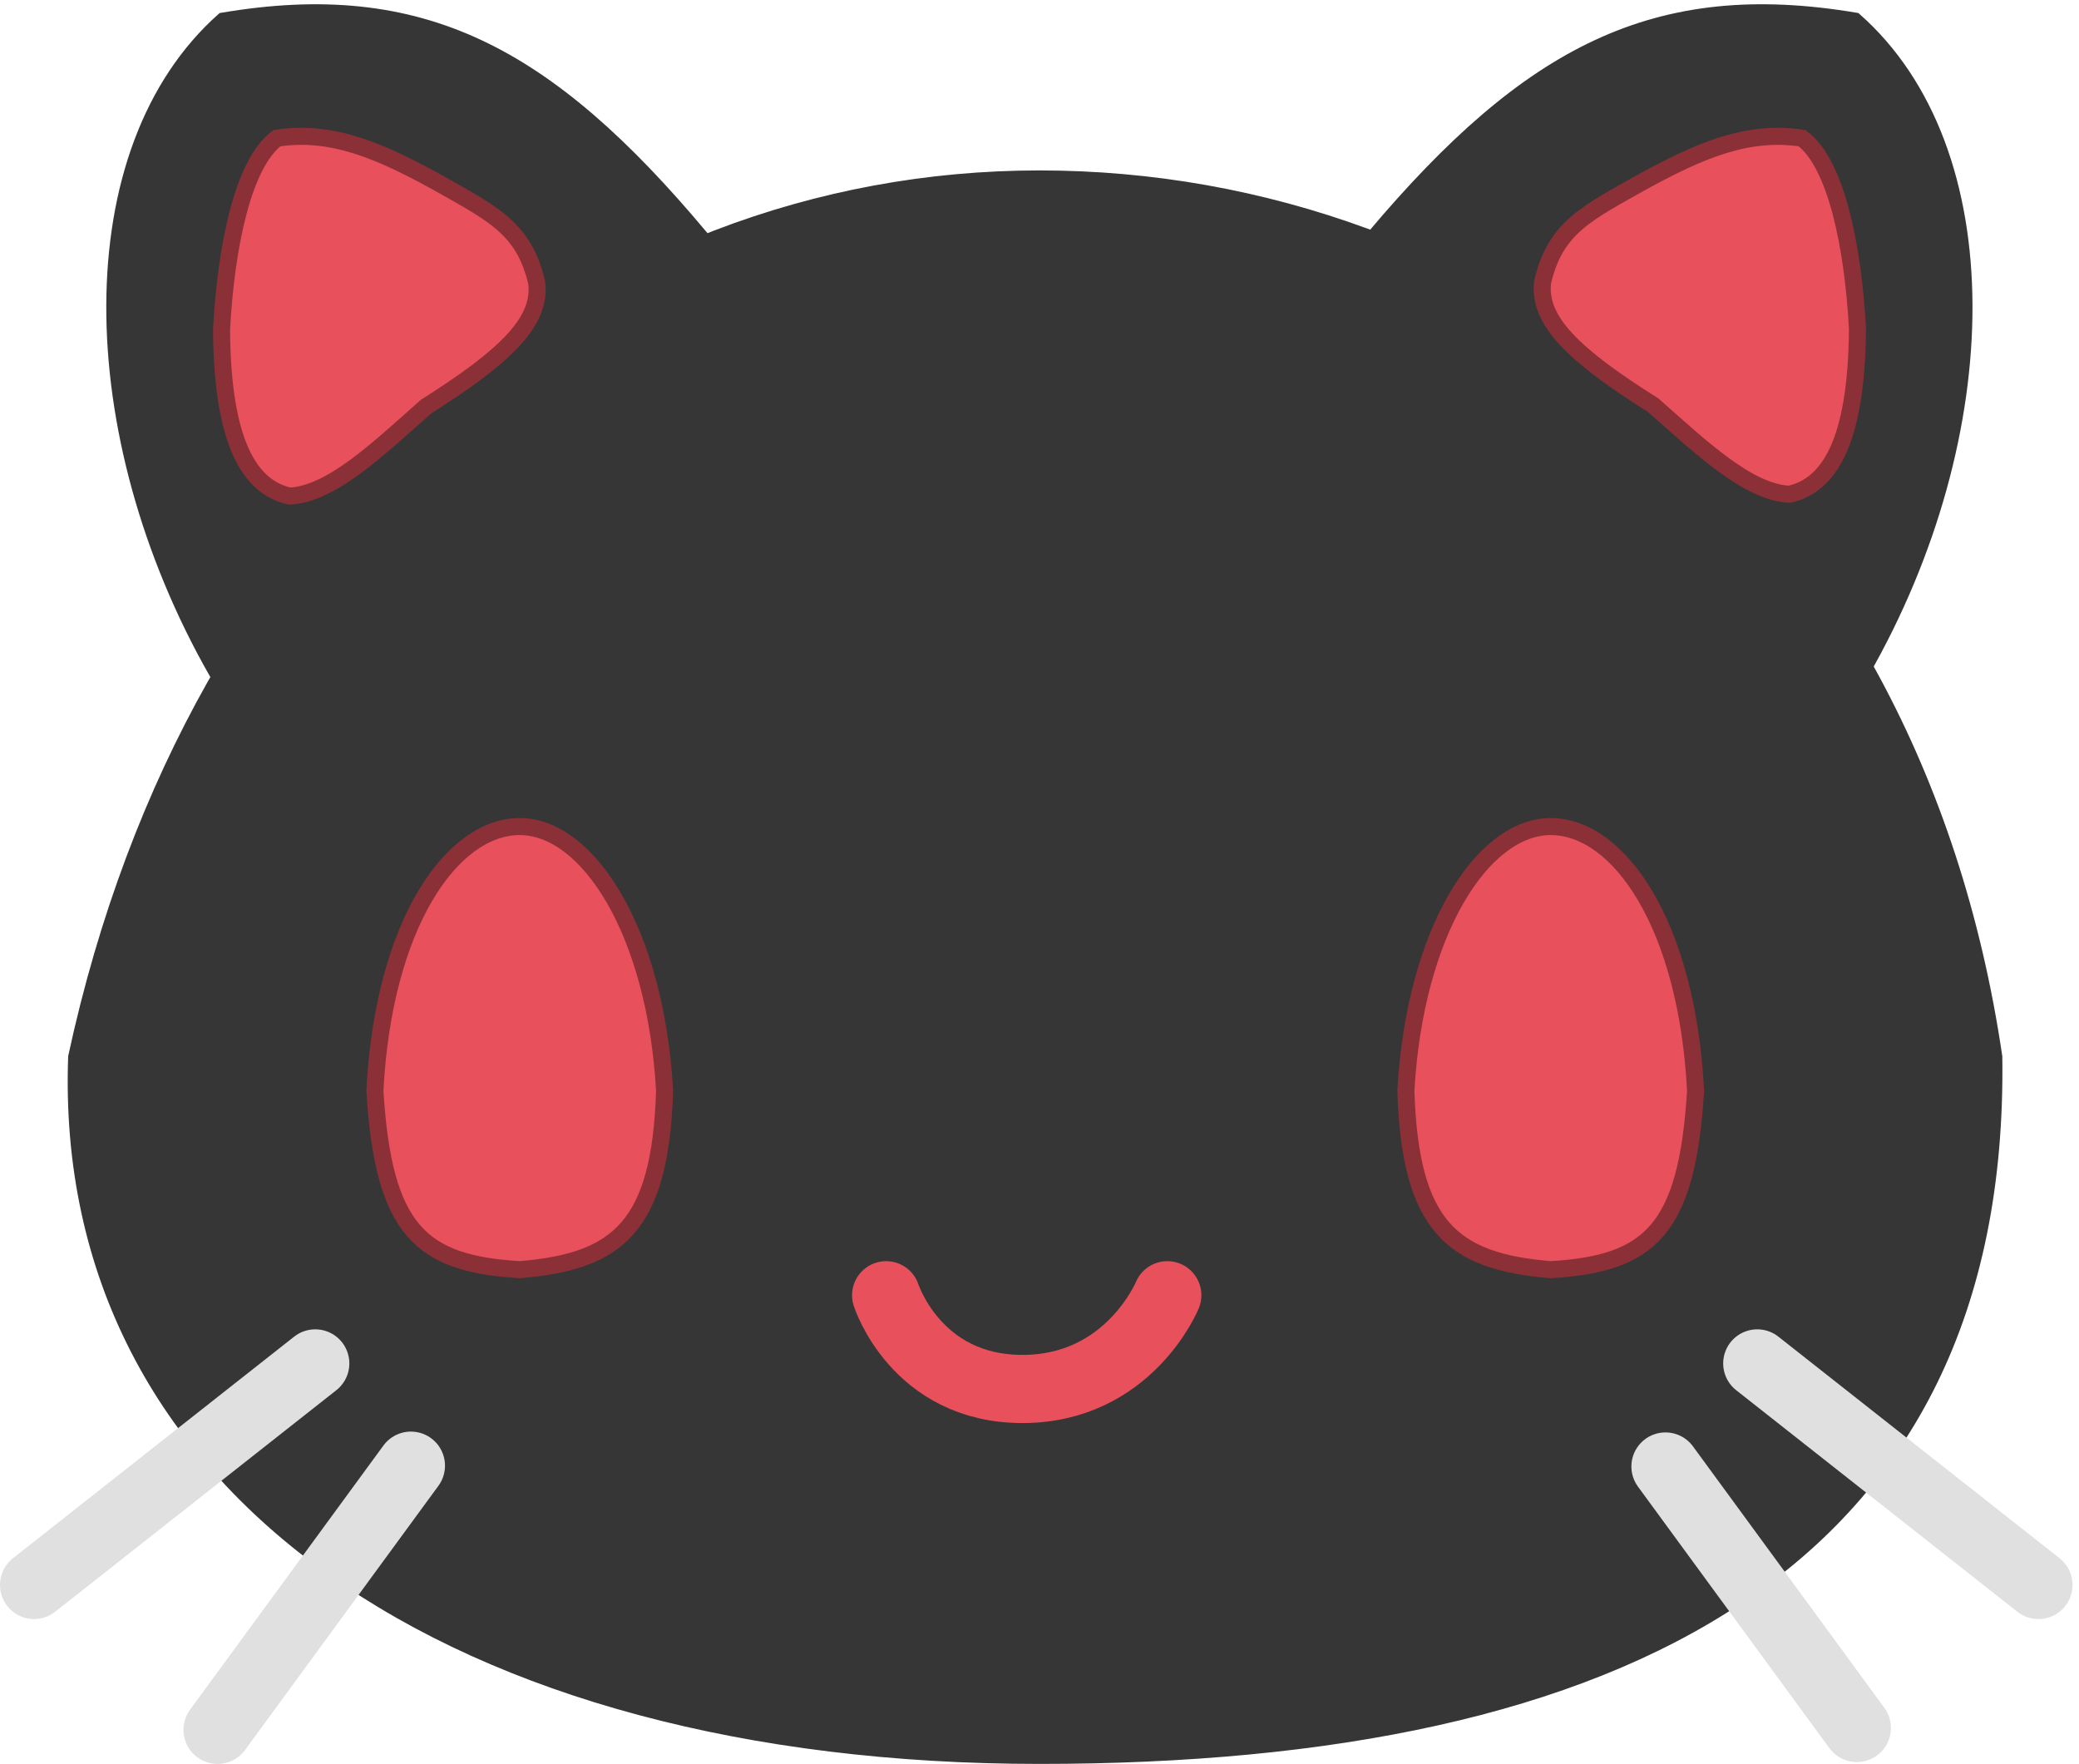
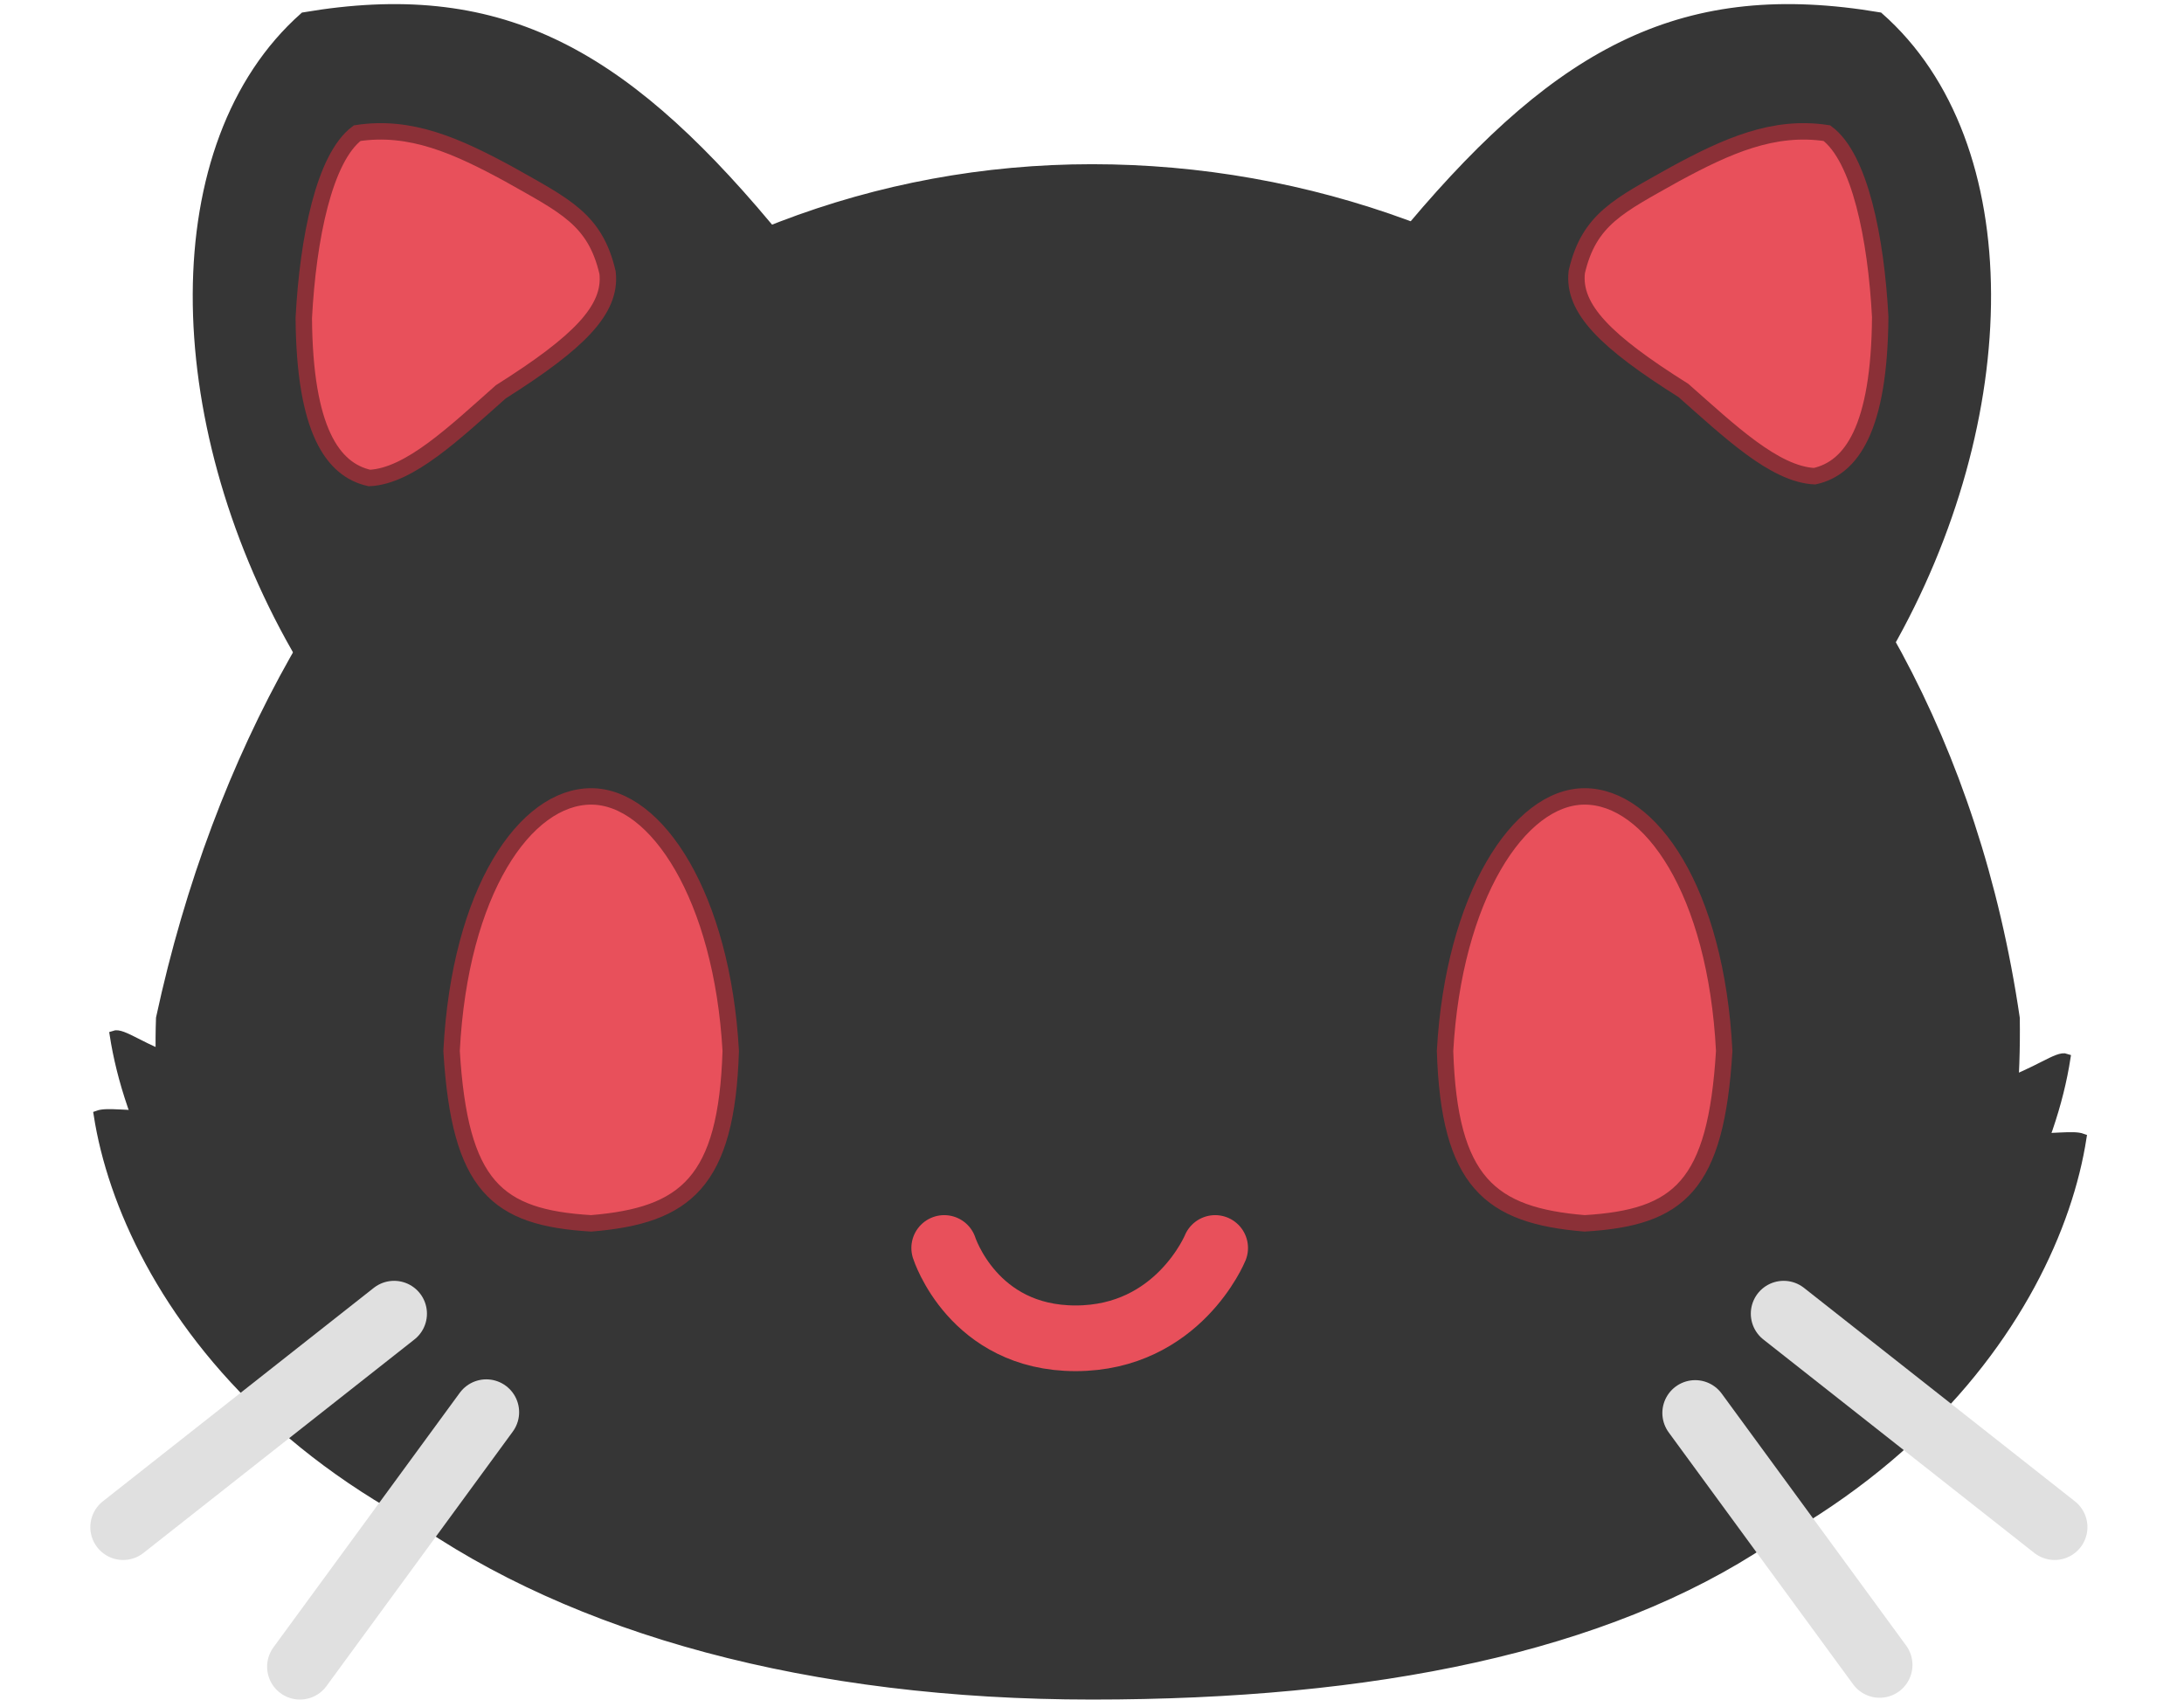
- <svg xmlns="http://www.w3.org/2000/svg" width="244" height="207" viewBox="0 0 244 207" fill="none">
-   <path d="M82.5 27.5C64.399 5.913 49.5 -2 26 2C8.5 17.5 9.098 51.033 25 79L82.5 27.5Z" fill="#363636" stroke="#363636" />
-   <path d="M161 27.5C179.224 5.912 194.225 -2.001 217.885 1.999C235.504 17.499 234.902 51.033 218.892 79L161 27.5Z" fill="#363636" stroke="#363636" />
-   <path d="M122 20.5C69.5 20.5 22.619 58.637 8.5 124C6.642 175.044 53.5 206.5 122 206.5C190.5 206.5 235.346 183.68 234.5 124C224.707 57.432 174.5 20.5 122 20.5Z" fill="#363636" stroke="#363636" />
-   <path d="M34 58.219C29.5 57.219 26.098 52.364 26 38.719C26.511 29.008 28.5 19.219 32.5 16.219C39 15.219 44.666 17.771 51 21.219C57.828 25.079 61.5 26.719 63 33.219C63.5 37.719 59.5 41.719 50 47.719C44.393 52.68 38.894 57.986 34 58.219Z" fill="#E8505B" stroke="#8B3037" stroke-width="2" />
-   <path d="M210.009 58C214.504 57.005 217.902 52.175 218 38.601C217.49 28.94 215.503 19.203 211.507 16.218C205.015 15.223 199.355 17.762 193.028 21.192C186.208 25.032 182.54 26.664 181.041 33.13C180.542 37.606 184.538 41.586 194.027 47.554C199.628 52.489 205.121 57.768 210.009 58Z" fill="#E8505B" stroke="#8B3037" stroke-width="2" />
-   <path d="M61 97C53 97 45 108.5 44 128C45 144.5 49.462 148.304 61 149C72.517 148.052 77.5 144 78 128C76.954 109.293 69 97 61 97Z" fill="#E8505B" stroke="#8B3037" stroke-width="2" />
-   <path d="M182 97C190 97 198 108.5 199 128C198 144.5 193.538 148.304 182 149C170.482 148.052 165.5 144 165 128C166.046 109.293 174 97 182 97Z" fill="#E8505B" stroke="#8B3037" stroke-width="2" />
-   <path d="M104 152C104 152 107.5 163 120 163C132.5 163 137 152 137 152" stroke="#E8505B" stroke-width="8" stroke-linecap="round" />
-   <path d="M37 160L4 186" stroke="#E0E0E0" stroke-width="8" stroke-linecap="round" />
-   <path d="M48.227 172L25.533 203" stroke="#E0E0E0" stroke-width="8" stroke-linecap="round" />
-   <path d="M206.24 160L239.24 186" stroke="#E0E0E0" stroke-width="8" stroke-linecap="round" />
-   <path d="M195.466 172.097L217.928 202.78" stroke="#E0E0E0" stroke-width="8" stroke-linecap="round" />
+ <svg xmlns="http://www.w3.org/2000/svg" width="266" height="207" viewBox="0 0 266 207" fill="none">
+   <path d="M220.087 136.099C244.453 140.365 251.412 137.753 253.63 138.563C250.272 160.274 228.312 194.233 170.415 201.159L220.087 136.099Z" fill="#363636" stroke="#363636" />
+   <path d="M217.912 133.07C242.278 137.335 249.461 128.026 251.68 128.836C248.321 150.546 226.361 184.506 168.465 191.432L217.912 133.07Z" fill="#363636" stroke="#363636" />
+   <path d="M45.449 133.295C21.083 137.56 14.123 134.948 11.905 135.758C15.264 157.469 37.224 191.428 95.12 198.355L45.449 133.295Z" fill="#363636" stroke="#363636" />
+   <path d="M47.624 130.265C23.258 134.53 16.074 125.221 13.855 126.031C17.214 147.742 39.174 181.701 97.07 188.627L47.624 130.265Z" fill="#363636" stroke="#363636" />
+   <path d="M93.5 27.5C75.399 5.913 60.5 -2 37 2C19.5 17.5 20.098 51.034 36 79L93.5 27.5Z" fill="#363636" stroke="#363636" />
+   <path d="M172 27.5C190.224 5.912 205.225 -2.001 228.885 1.999C246.504 17.499 245.902 51.033 229.892 79L172 27.5Z" fill="#363636" stroke="#363636" />
+   <path d="M133 20.5C80.5 20.5 33.619 58.637 19.5 124C17.642 175.044 64.5 206.5 133 206.5C201.5 206.5 246.346 183.68 245.5 124C235.707 57.432 185.5 20.5 133 20.5Z" fill="#363636" stroke="#363636" />
+   <path d="M45 58.219C40.5 57.219 37.098 52.364 37 38.719C37.511 29.008 39.5 19.219 43.5 16.219C50 15.219 55.666 17.771 62 21.219C68.828 25.079 72.5 26.719 74 33.219C74.5 37.719 70.5 41.719 61 47.719C55.393 52.68 49.894 57.986 45 58.219Z" fill="#E8505B" stroke="#8B3037" stroke-width="2" />
+   <path d="M221.009 58C225.504 57.005 228.902 52.175 229 38.601C228.49 28.94 226.503 19.203 222.507 16.218C216.015 15.223 210.355 17.762 204.028 21.192C197.208 25.032 193.54 26.664 192.041 33.13C191.542 37.606 195.538 41.586 205.027 47.554C210.628 52.489 216.121 57.768 221.009 58Z" fill="#E8505B" stroke="#8B3037" stroke-width="2" />
+   <path d="M72 97C64 97 56 108.5 55 128C56 144.5 60.462 148.304 72 149C83.517 148.052 88.5 144 89 128C87.954 109.293 80 97 72 97Z" fill="#E8505B" stroke="#8B3037" stroke-width="2" />
+   <path d="M193 97C201 97 209 108.5 210 128C209 144.5 204.538 148.304 193 149C181.482 148.052 176.5 144 176 128C177.046 109.293 185 97 193 97Z" fill="#E8505B" stroke="#8B3037" stroke-width="2" />
+   <path d="M115 152C115 152 118.5 163 131 163C143.5 163 148 152 148 152" stroke="#E8505B" stroke-width="8" stroke-linecap="round" />
+   <path d="M48 160L15 186" stroke="#E0E0E0" stroke-width="8" stroke-linecap="round" />
+   <path d="M59.227 172L36.533 203" stroke="#E0E0E0" stroke-width="8" stroke-linecap="round" />
+   <path d="M217.24 160L250.24 186" stroke="#E0E0E0" stroke-width="8" stroke-linecap="round" />
+   <path d="M206.466 172.097L228.928 202.78" stroke="#E0E0E0" stroke-width="8" stroke-linecap="round" />
</svg>
